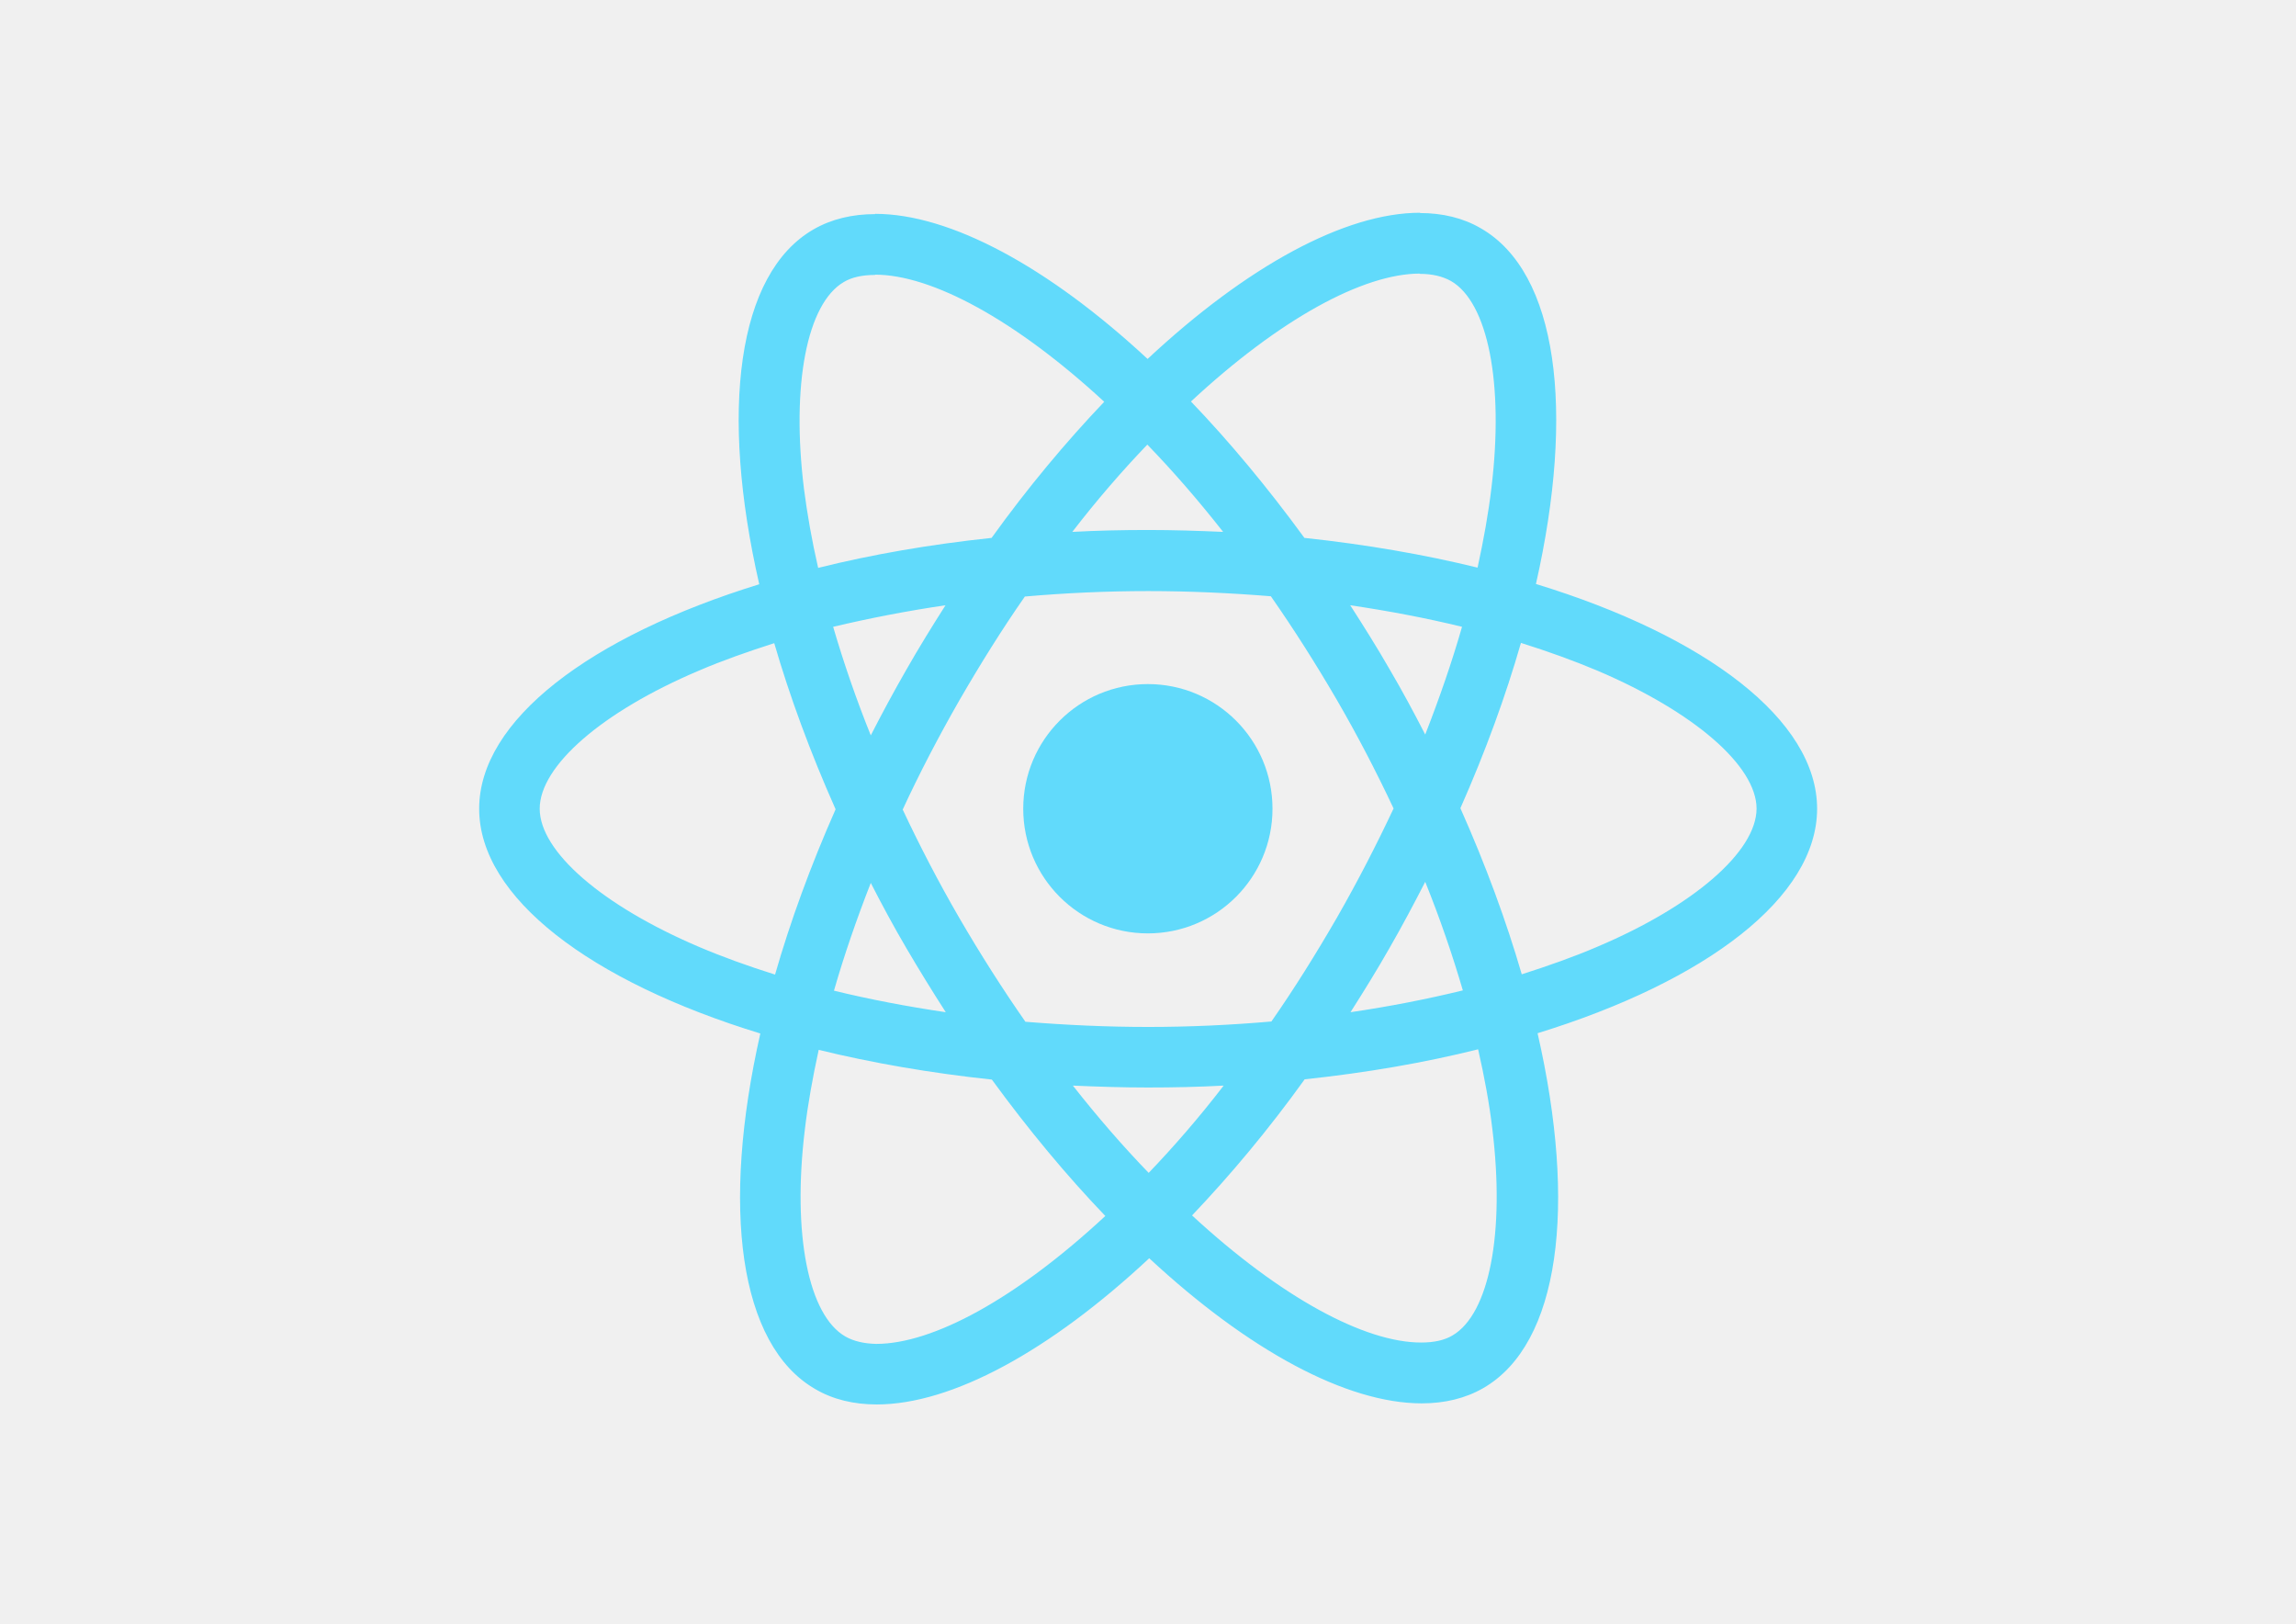
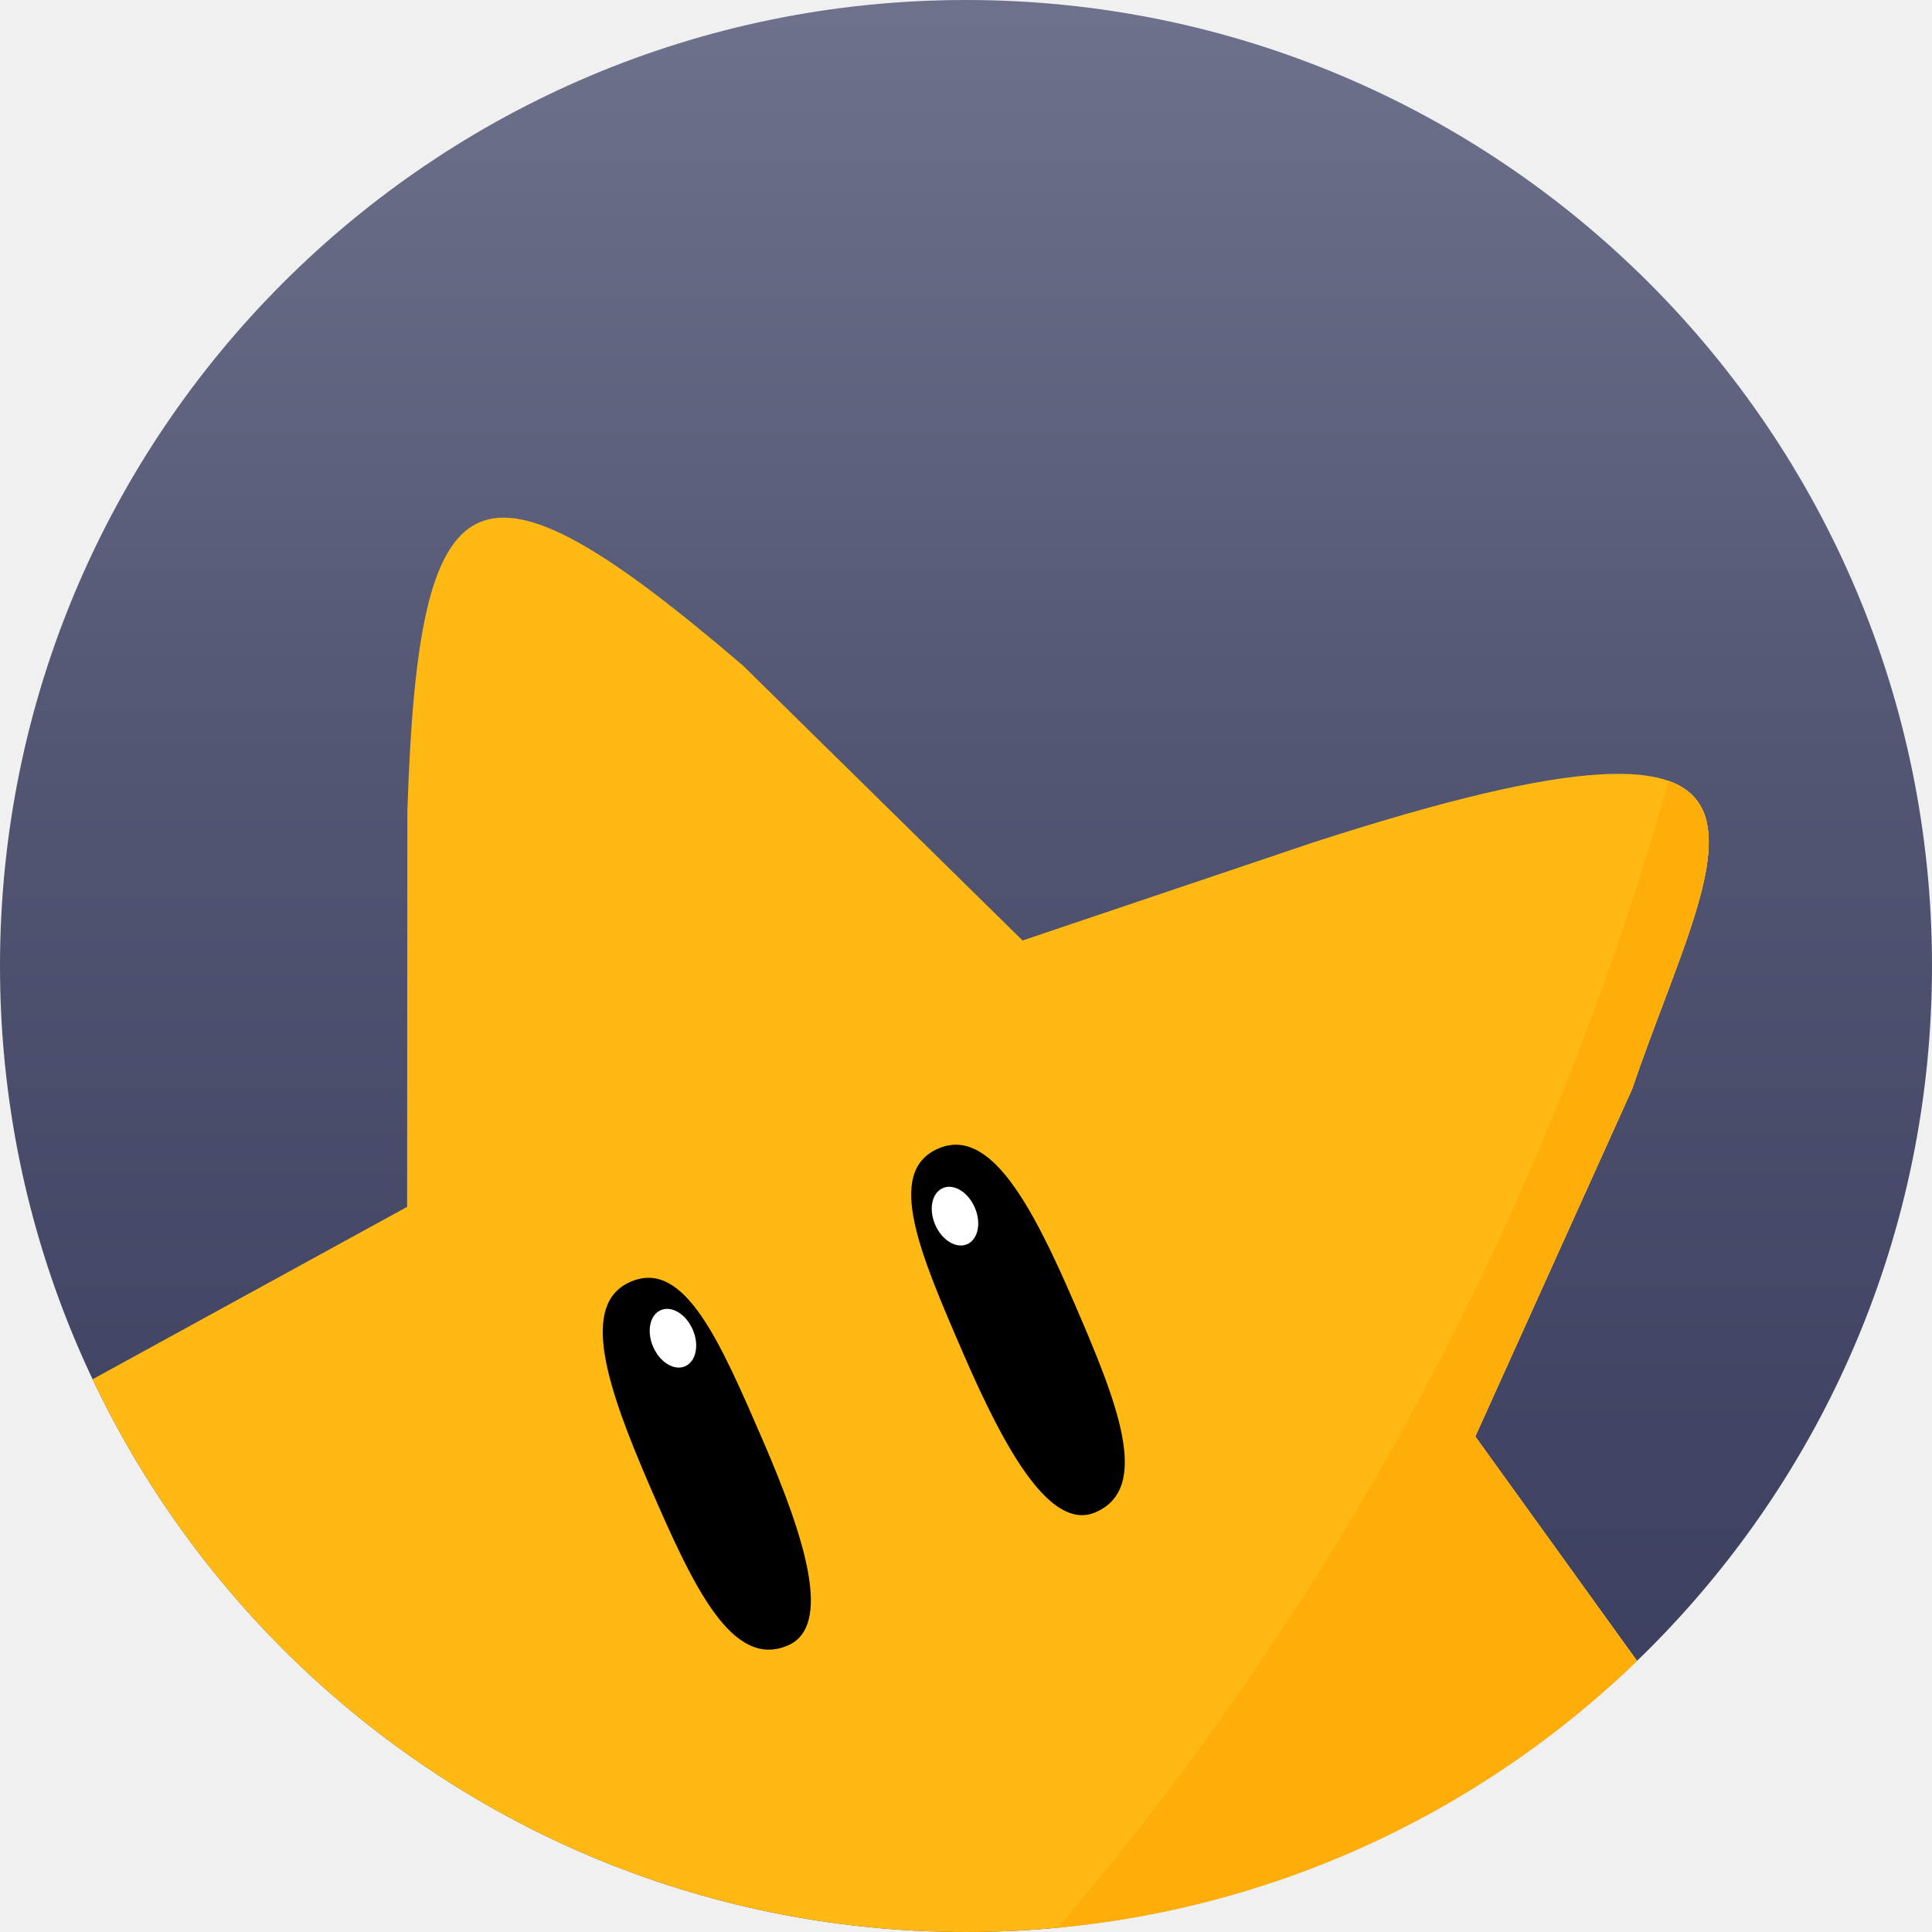
- <svg xmlns="http://www.w3.org/2000/svg" viewBox="0 0 841.9 595.3">
-   <g fill="#61DAFB">
-     <path d="M666.3 296.5c0-32.5-40.7-63.3-103.1-82.4 14.4-63.6 8-114.2-20.2-130.4-6.5-3.8-14.1-5.6-22.4-5.6v22.3c4.6 0 8.3.9 11.4 2.6 13.6 7.8 19.5 37.5 14.9 75.7-1.1 9.4-2.9 19.3-5.1 29.4-19.6-4.8-41-8.5-63.5-10.9-13.5-18.5-27.5-35.3-41.6-50 32.6-30.3 63.2-46.9 84-46.9V78c-27.5 0-63.5 19.6-99.9 53.6-36.4-33.8-72.4-53.2-99.9-53.2v22.3c20.7 0 51.4 16.5 84 46.6-14 14.7-28 31.4-41.3 49.9-22.6 2.4-44 6.1-63.6 11-2.3-10-4-19.7-5.2-29-4.7-38.2 1.1-67.9 14.6-75.8 3-1.8 6.9-2.6 11.5-2.6V78.5c-8.4 0-16 1.8-22.6 5.6-28.1 16.2-34.4 66.7-19.9 130.1-62.2 19.2-102.7 49.9-102.7 82.3 0 32.5 40.7 63.3 103.1 82.4-14.4 63.6-8 114.2 20.2 130.4 6.5 3.8 14.1 5.6 22.5 5.6 27.5 0 63.5-19.6 99.9-53.6 36.4 33.8 72.4 53.2 99.9 53.2 8.4 0 16-1.8 22.6-5.6 28.1-16.2 34.4-66.7 19.9-130.1 62-19.1 102.5-49.9 102.5-82.3zm-130.2-66.7c-3.7 12.9-8.3 26.2-13.5 39.5-4.1-8-8.4-16-13.1-24-4.6-8-9.5-15.8-14.4-23.4 14.2 2.1 27.9 4.7 41 7.9zm-45.8 106.5c-7.8 13.5-15.8 26.3-24.1 38.2-14.9 1.3-30 2-45.2 2-15.1 0-30.2-.7-45-1.9-8.3-11.9-16.4-24.6-24.2-38-7.6-13.1-14.5-26.4-20.8-39.8 6.2-13.4 13.2-26.8 20.7-39.9 7.8-13.5 15.8-26.3 24.1-38.2 14.9-1.3 30-2 45.2-2 15.1 0 30.2.7 45 1.9 8.3 11.9 16.4 24.6 24.2 38 7.6 13.1 14.5 26.4 20.8 39.8-6.3 13.4-13.2 26.8-20.7 39.9zm32.3-13c5.4 13.4 10 26.8 13.8 39.8-13.1 3.2-26.9 5.9-41.2 8 4.9-7.7 9.8-15.6 14.4-23.7 4.6-8 8.9-16.1 13-24.1zM421.2 430c-9.3-9.6-18.6-20.3-27.8-32 9 .4 18.2.7 27.5.7 9.4 0 18.7-.2 27.8-.7-9 11.7-18.3 22.4-27.5 32zm-74.4-58.9c-14.2-2.1-27.9-4.7-41-7.9 3.7-12.9 8.3-26.2 13.5-39.5 4.1 8 8.4 16 13.1 24 4.7 8 9.5 15.8 14.4 23.4zM420.7 163c9.3 9.6 18.6 20.3 27.8 32-9-.4-18.2-.7-27.5-.7-9.4 0-18.7.2-27.8.7 9-11.7 18.3-22.4 27.5-32zm-74 58.9c-4.9 7.7-9.8 15.6-14.4 23.7-4.6 8-8.9 16-13 24-5.4-13.4-10-26.8-13.8-39.8 13.1-3.1 26.9-5.8 41.2-7.9zm-90.5 125.2c-35.4-15.1-58.3-34.9-58.3-50.6 0-15.7 22.9-35.6 58.3-50.6 8.6-3.7 18-7 27.7-10.1 5.7 19.6 13.2 40 22.5 60.9-9.2 20.8-16.6 41.1-22.2 60.6-9.9-3.1-19.3-6.5-28-10.2zM310 490c-13.6-7.8-19.5-37.5-14.9-75.7 1.1-9.4 2.9-19.3 5.1-29.4 19.6 4.8 41 8.5 63.5 10.9 13.5 18.5 27.5 35.3 41.6 50-32.6 30.3-63.2 46.9-84 46.9-4.5-.1-8.3-1-11.3-2.7zm237.2-76.2c4.7 38.2-1.1 67.9-14.6 75.8-3 1.8-6.9 2.6-11.5 2.6-20.7 0-51.4-16.5-84-46.6 14-14.7 28-31.4 41.3-49.9 22.6-2.4 44-6.1 63.6-11 2.3 10.1 4.1 19.8 5.2 29.1zm38.5-66.7c-8.6 3.7-18 7-27.7 10.1-5.7-19.6-13.2-40-22.5-60.9 9.2-20.8 16.6-41.1 22.2-60.6 9.9 3.1 19.3 6.5 28.1 10.2 35.4 15.1 58.3 34.9 58.3 50.6-.1 15.7-23 35.6-58.4 50.6zM320.8 78.4z" />
-     <circle cx="420.9" cy="296.5" r="45.7" />
-     <path d="M520.5 78.1z" />
+ <svg xmlns="http://www.w3.org/2000/svg" xmlns:xlink="http://www.w3.org/1999/xlink" version="1.1" id="Layer_2" x="0px" y="0px" viewBox="0 0 1080 1080" style="enable-background:new 0 0 1080 1080;" xml:space="preserve">
+   <style type="text/css">
+ 	.st0{clip-path:url(#SVGID_2_);}
+ 	.st1{clip-path:url(#SVGID_4_);fill:#FFFFFF;}
+ 	.st2{clip-path:url(#SVGID_6_);fill:#FFFFFF;}
+ 	.st3{clip-path:url(#SVGID_8_);fill:#FFFFFF;}
+ 	.st4{clip-path:url(#SVGID_11_);}
+ 	.st5{clip-path:url(#SVGID_13_);fill:#FFFFFF;}
+ 	.st6{clip-path:url(#SVGID_15_);fill:#FFAD08;}
+ 	.st7{clip-path:url(#SVGID_15_);}
+ 	.st8{clip-path:url(#SVGID_15_);fill:#FFFFFF;}
+ 	.st9{clip-path:url(#SVGID_19_);}
+ </style>
+   <g id="Layer_2">
+     <g>
+       <g>
+         <defs>
+           <circle id="SVGID_1_" cx="540" cy="540" r="540" />
+         </defs>
+         <clipPath id="SVGID_2_">
+           <use xlink:href="#SVGID_1_" style="overflow:visible;" />
+         </clipPath>
+         <g class="st0">
+           <g>
+             <defs>
+               <path id="SVGID_3_" d="M415.38,372.11l156.23,153.63l162.01-54.65c298.53-96.72,224.31,3.48,178.74,137.7l-87.68,194.22        l97.67,135.52c86.4,136.03,195.31,248.25-57.99,217.09l-232.42-29.37l-125.8,170.49        c-117.71,139.14-150.48,202.83-210.62-86.36l-29.87-165.41l-149.33-48.31c-236.35-84.92-261.4-103.47-90.07-211.67        l201.34-110.35l0.14-221.31C233.94,260.34,265.38,243.63,415.38,372.11z" />
+             </defs>
+             <clipPath id="SVGID_4_">
+               <use xlink:href="#SVGID_3_" style="overflow:visible;" />
+             </clipPath>
+             <path class="st1" d="M936.51,423.02c-41.66,152.41-133.58,407.35-345.71,655.09c-135.23,157.94-277.17,263.72-386.63,332.01       c127.19,99.52,254.38,199.03,381.57,298.55l808.11-1032.82C1241.4,591.57,1088.96,507.29,936.51,423.02z" />
+             <path class="st1" d="M426.44,805.19c24.14,55.78,38.78,103.9,14.02,114.61c-31.27,13.54-52.99-33.07-77.13-88.84       c-24.14-55.78-39.52-102.03-10.85-114.44C382.44,703.54,402.3,749.41,426.44,805.19z" />
+             <path class="st1" d="M538.5,756.68c24.14,55.78,49.21,99.39,73.96,88.67c31.27-13.54,12.16-61.27-11.98-117.05       c-24.14-55.78-47.34-98.65-76.01-86.24C494.51,655.04,514.36,700.91,538.5,756.68z" />
+             <ellipse transform="matrix(0.9177 -0.3972 0.3972 0.9177 -266.2007 210.9787)" class="st1" cx="376.2" cy="748.09" rx="12.07" ry="17.1" />
+             <ellipse transform="matrix(0.9177 -0.3972 0.3972 0.9177 -226.1199 267.9947)" class="st1" cx="533.87" cy="679.84" rx="12.07" ry="17.1" />
+           </g>
+           <g>
+             <defs>
+               <path id="SVGID_5_" d="M415.38,372.11l156.23,153.63l162.01-54.65c298.53-96.72,224.31,3.48,178.74,137.7l-87.68,194.22        l97.67,135.52c86.4,136.03,195.31,248.25-57.99,217.09l-232.42-29.37l-125.8,170.49        c-117.71,139.14-150.48,202.83-210.62-86.36l-29.87-165.41l-149.33-48.31c-236.35-84.92-261.4-103.47-90.07-211.67        l201.34-110.35l0.14-221.31C233.94,260.34,265.38,243.63,415.38,372.11z" />
+             </defs>
+             <clipPath id="SVGID_6_">
+               <use xlink:href="#SVGID_5_" style="overflow:visible;" />
+             </clipPath>
+             <path class="st2" d="M936.51,423.02c-41.66,152.41-133.58,407.35-345.71,655.09c-135.23,157.94-277.17,263.72-386.63,332.01       c127.19,99.52,254.38,199.03,381.57,298.55l808.11-1032.82C1241.4,591.57,1088.96,507.29,936.51,423.02z" />
+             <path class="st2" d="M426.44,805.19c24.14,55.78,38.78,103.9,14.02,114.61c-31.27,13.54-52.99-33.07-77.13-88.84       c-24.14-55.78-39.52-102.03-10.85-114.44C382.44,703.54,402.3,749.41,426.44,805.19z" />
+             <path class="st2" d="M538.5,756.68c24.14,55.78,49.21,99.39,73.96,88.67c31.27-13.54,12.16-61.27-11.98-117.05       c-24.14-55.78-47.34-98.65-76.01-86.24C494.51,655.04,514.36,700.91,538.5,756.68z" />
+             <ellipse transform="matrix(0.9177 -0.3972 0.3972 0.9177 -266.2007 210.9787)" class="st2" cx="376.2" cy="748.09" rx="12.07" ry="17.1" />
+             <ellipse transform="matrix(0.9177 -0.3972 0.3972 0.9177 -226.1199 267.9947)" class="st2" cx="533.87" cy="679.84" rx="12.07" ry="17.1" />
+           </g>
+           <g>
+             <defs>
+               <path id="SVGID_7_" d="M415.38,372.11l156.23,153.63l162.01-54.65c298.53-96.72,224.31,3.48,178.74,137.7l-87.68,194.22        l97.67,135.52c86.4,136.03,195.31,248.25-57.99,217.09l-232.42-29.37l-125.8,170.49        c-117.71,139.14-150.48,202.83-210.62-86.36l-29.87-165.41l-149.33-48.31c-236.35-84.92-261.4-103.47-90.07-211.67        l201.34-110.35l0.14-221.31C233.94,260.34,265.38,243.63,415.38,372.11z" />
+             </defs>
+             <clipPath id="SVGID_8_">
+               <use xlink:href="#SVGID_7_" style="overflow:visible;" />
+             </clipPath>
+             <path class="st3" d="M936.51,423.02c-41.66,152.41-133.58,407.35-345.71,655.09c-135.23,157.94-277.17,263.72-386.63,332.01       c127.19,99.52,254.38,199.03,381.57,298.55l808.11-1032.82C1241.4,591.57,1088.96,507.29,936.51,423.02z" />
+             <path class="st3" d="M426.44,805.19c24.14,55.78,38.78,103.9,14.02,114.61c-31.27,13.54-52.99-33.07-77.13-88.84       c-24.14-55.78-39.52-102.03-10.85-114.44C382.44,703.54,402.3,749.41,426.44,805.19z" />
+             <path class="st3" d="M538.5,756.68c24.14,55.78,49.21,99.39,73.96,88.67c31.27-13.54,12.16-61.27-11.98-117.05       c-24.14-55.78-47.34-98.65-76.01-86.24C494.51,655.04,514.36,700.91,538.5,756.68z" />
+             <ellipse transform="matrix(0.9177 -0.3972 0.3972 0.9177 -266.2007 210.9787)" class="st3" cx="376.2" cy="748.09" rx="12.07" ry="17.1" />
+             <ellipse transform="matrix(0.9177 -0.3972 0.3972 0.9177 -226.1199 267.9947)" class="st3" cx="533.87" cy="679.84" rx="12.07" ry="17.1" />
+           </g>
+         </g>
+       </g>
+     </g>
+     <g>
+       <g>
+         <defs>
+           <circle id="SVGID_9_" cx="540" cy="540" r="540" />
+         </defs>
+         <linearGradient id="SVGID_10_" gradientUnits="userSpaceOnUse" x1="540" y1="1072.587" x2="540" y2="-7.413">
+           <stop offset="0" style="stop-color:#3A3E5D" />
+           <stop offset="0.256" style="stop-color:#414563" />
+           <stop offset="0.618" style="stop-color:#535774" />
+           <stop offset="1" style="stop-color:#6E728C" />
+         </linearGradient>
+         <use xlink:href="#SVGID_9_" style="overflow:visible;fill:url(#SVGID_10_);" />
+         <clipPath id="SVGID_11_">
+           <use xlink:href="#SVGID_9_" style="overflow:visible;" />
+         </clipPath>
+         <g class="st4">
+           <g>
+             <defs>
+               <path id="SVGID_12_" d="M415.38,372.11l156.23,153.63l162.01-54.65c298.53-96.72,224.31,3.48,178.74,137.7l-87.68,194.22        l97.67,135.52c86.4,136.03,195.31,248.25-57.99,217.09l-232.42-29.37l-125.8,170.49        c-117.71,139.14-150.48,202.83-210.62-86.36l-29.87-165.41l-149.33-48.31c-236.35-84.92-261.4-103.47-90.07-211.67        l201.34-110.35l0.14-221.31C233.94,260.34,265.38,243.63,415.38,372.11z" />
+             </defs>
+             <clipPath id="SVGID_13_">
+               <use xlink:href="#SVGID_12_" style="overflow:visible;" />
+             </clipPath>
+             <path class="st5" d="M936.51,423.02c-41.66,152.41-133.58,407.35-345.71,655.09c-135.23,157.94-277.17,263.72-386.63,332.01       c127.19,99.52,254.38,199.03,381.57,298.55l808.11-1032.82C1241.4,591.57,1088.96,507.29,936.51,423.02z" />
+             <path class="st5" d="M426.44,805.19c24.14,55.78,38.78,103.9,14.02,114.61c-31.27,13.54-52.99-33.07-77.13-88.84       c-24.14-55.78-39.52-102.03-10.85-114.44C382.44,703.54,402.3,749.41,426.44,805.19z" />
+             <path class="st5" d="M538.5,756.68c24.14,55.78,49.21,99.39,73.96,88.67c31.27-13.54,12.16-61.27-11.98-117.05       c-24.14-55.78-47.34-98.65-76.01-86.24C494.51,655.04,514.36,700.91,538.5,756.68z" />
+             <ellipse transform="matrix(0.9177 -0.3972 0.3972 0.9177 -266.2007 210.9787)" class="st5" cx="376.2" cy="748.09" rx="12.07" ry="17.1" />
+             <ellipse transform="matrix(0.9177 -0.3972 0.3972 0.9177 -226.1199 267.9947)" class="st5" cx="533.87" cy="679.84" rx="12.07" ry="17.1" />
+           </g>
+           <g>
+             <defs>
+               <path id="SVGID_14_" d="M415.38,372.11l156.23,153.63l162.01-54.65c298.53-96.72,224.31,3.48,178.74,137.7l-87.68,194.22        l97.67,135.52c86.4,136.03,195.31,248.25-57.99,217.09l-232.42-29.37l-125.8,170.49        c-117.71,139.14-150.48,202.83-210.62-86.36l-29.87-165.41l-149.33-48.31c-236.35-84.92-261.4-103.47-90.07-211.67        l201.34-110.35l0.14-221.31C233.94,260.34,265.38,243.63,415.38,372.11z" />
+             </defs>
+             <use xlink:href="#SVGID_14_" style="overflow:visible;fill:#FFB912;" />
+             <clipPath id="SVGID_15_">
+               <use xlink:href="#SVGID_14_" style="overflow:visible;" />
+             </clipPath>
+             <path class="st6" d="M936.51,423.02c-41.66,152.41-133.58,407.35-345.71,655.09c-135.23,157.94-277.17,263.72-386.63,332.01       c127.19,99.52,254.38,199.03,381.57,298.55l808.11-1032.82C1241.4,591.57,1088.96,507.29,936.51,423.02z" />
+             <path class="st7" d="M426.44,805.19c24.14,55.78,38.78,103.9,14.02,114.61c-31.27,13.54-52.99-33.07-77.13-88.84       c-24.14-55.78-39.52-102.03-10.85-114.44C382.44,703.54,402.3,749.41,426.44,805.19z" />
+             <path class="st7" d="M538.5,756.68c24.14,55.78,49.21,99.39,73.96,88.67c31.27-13.54,12.16-61.27-11.98-117.05       c-24.14-55.78-47.34-98.65-76.01-86.24C494.51,655.04,514.36,700.91,538.5,756.68z" />
+             <ellipse transform="matrix(0.9177 -0.3972 0.3972 0.9177 -266.2007 210.9787)" class="st8" cx="376.2" cy="748.09" rx="12.07" ry="17.1" />
+             <ellipse transform="matrix(0.9177 -0.3972 0.3972 0.9177 -226.1199 267.9947)" class="st8" cx="533.87" cy="679.84" rx="12.07" ry="17.1" />
+           </g>
+           <g>
+             <defs>
+               <path id="SVGID_16_" d="M415.38,372.11l156.23,153.63l162.01-54.65c298.53-96.72,224.31,3.48,178.74,137.7l-87.68,194.22        l97.67,135.52c86.4,136.03,195.31,248.25-57.99,217.09l-232.42-29.37l-125.8,170.49        c-117.71,139.14-150.48,202.83-210.62-86.36l-29.87-165.41l-149.33-48.31c-236.35-84.92-261.4-103.47-90.07-211.67        l201.34-110.35l0.14-221.31C233.94,260.34,265.38,243.63,415.38,372.11z" />
+             </defs>
+             <clipPath id="SVGID_17_">
+               <use xlink:href="#SVGID_16_" style="overflow:visible;" />
+             </clipPath>
+           </g>
+         </g>
+       </g>
+     </g>
+     <g>
+       <g>
+         <defs>
+           <circle id="SVGID_18_" cx="540" cy="540" r="540" />
+         </defs>
+         <clipPath id="SVGID_19_">
+           <use xlink:href="#SVGID_18_" style="overflow:visible;" />
+         </clipPath>
+         <g class="st9">
+           <g>
+             <defs>
+               <path id="SVGID_20_" d="M415.38,372.11l156.23,153.63l162.01-54.65c298.53-96.72,224.31,3.48,178.74,137.7l-87.68,194.22        l97.67,135.52c86.4,136.03,195.31,248.25-57.99,217.09l-232.42-29.37l-125.8,170.49        c-117.71,139.14-150.48,202.83-210.62-86.36l-29.87-165.41l-149.33-48.31c-236.35-84.92-261.4-103.47-90.07-211.67        l201.34-110.35l0.14-221.31C233.94,260.34,265.38,243.63,415.38,372.11z" />
+             </defs>
+             <clipPath id="SVGID_21_">
+               <use xlink:href="#SVGID_20_" style="overflow:visible;" />
+             </clipPath>
+           </g>
+           <g>
+             <defs>
+               <path id="SVGID_22_" d="M415.38,372.11l156.23,153.63l162.01-54.65c298.53-96.72,224.31,3.48,178.74,137.7l-87.68,194.22        l97.67,135.52c86.4,136.03,195.31,248.25-57.99,217.09l-232.42-29.37l-125.8,170.49        c-117.71,139.14-150.48,202.83-210.62-86.36l-29.87-165.41l-149.33-48.31c-236.35-84.92-261.4-103.47-90.07-211.67        l201.34-110.35l0.14-221.31C233.94,260.34,265.38,243.63,415.38,372.11z" />
+             </defs>
+             <clipPath id="SVGID_23_">
+               <use xlink:href="#SVGID_22_" style="overflow:visible;" />
+             </clipPath>
+           </g>
+           <g>
+             <defs>
+               <path id="SVGID_24_" d="M415.38,372.11l156.23,153.63l162.01-54.65c298.53-96.72,224.31,3.48,178.74,137.7l-87.68,194.22        l97.67,135.52c86.4,136.03,195.31,248.25-57.99,217.09l-232.42-29.37l-125.8,170.49        c-117.71,139.14-150.48,202.83-210.62-86.36l-29.87-165.41l-149.33-48.31c-236.35-84.92-261.4-103.47-90.07-211.67        l201.34-110.35l0.14-221.31C233.94,260.34,265.38,243.63,415.38,372.11z" />
+             </defs>
+             <clipPath id="SVGID_25_">
+               <use xlink:href="#SVGID_24_" style="overflow:visible;" />
+             </clipPath>
+           </g>
+         </g>
+       </g>
+     </g>
  </g>
</svg>
